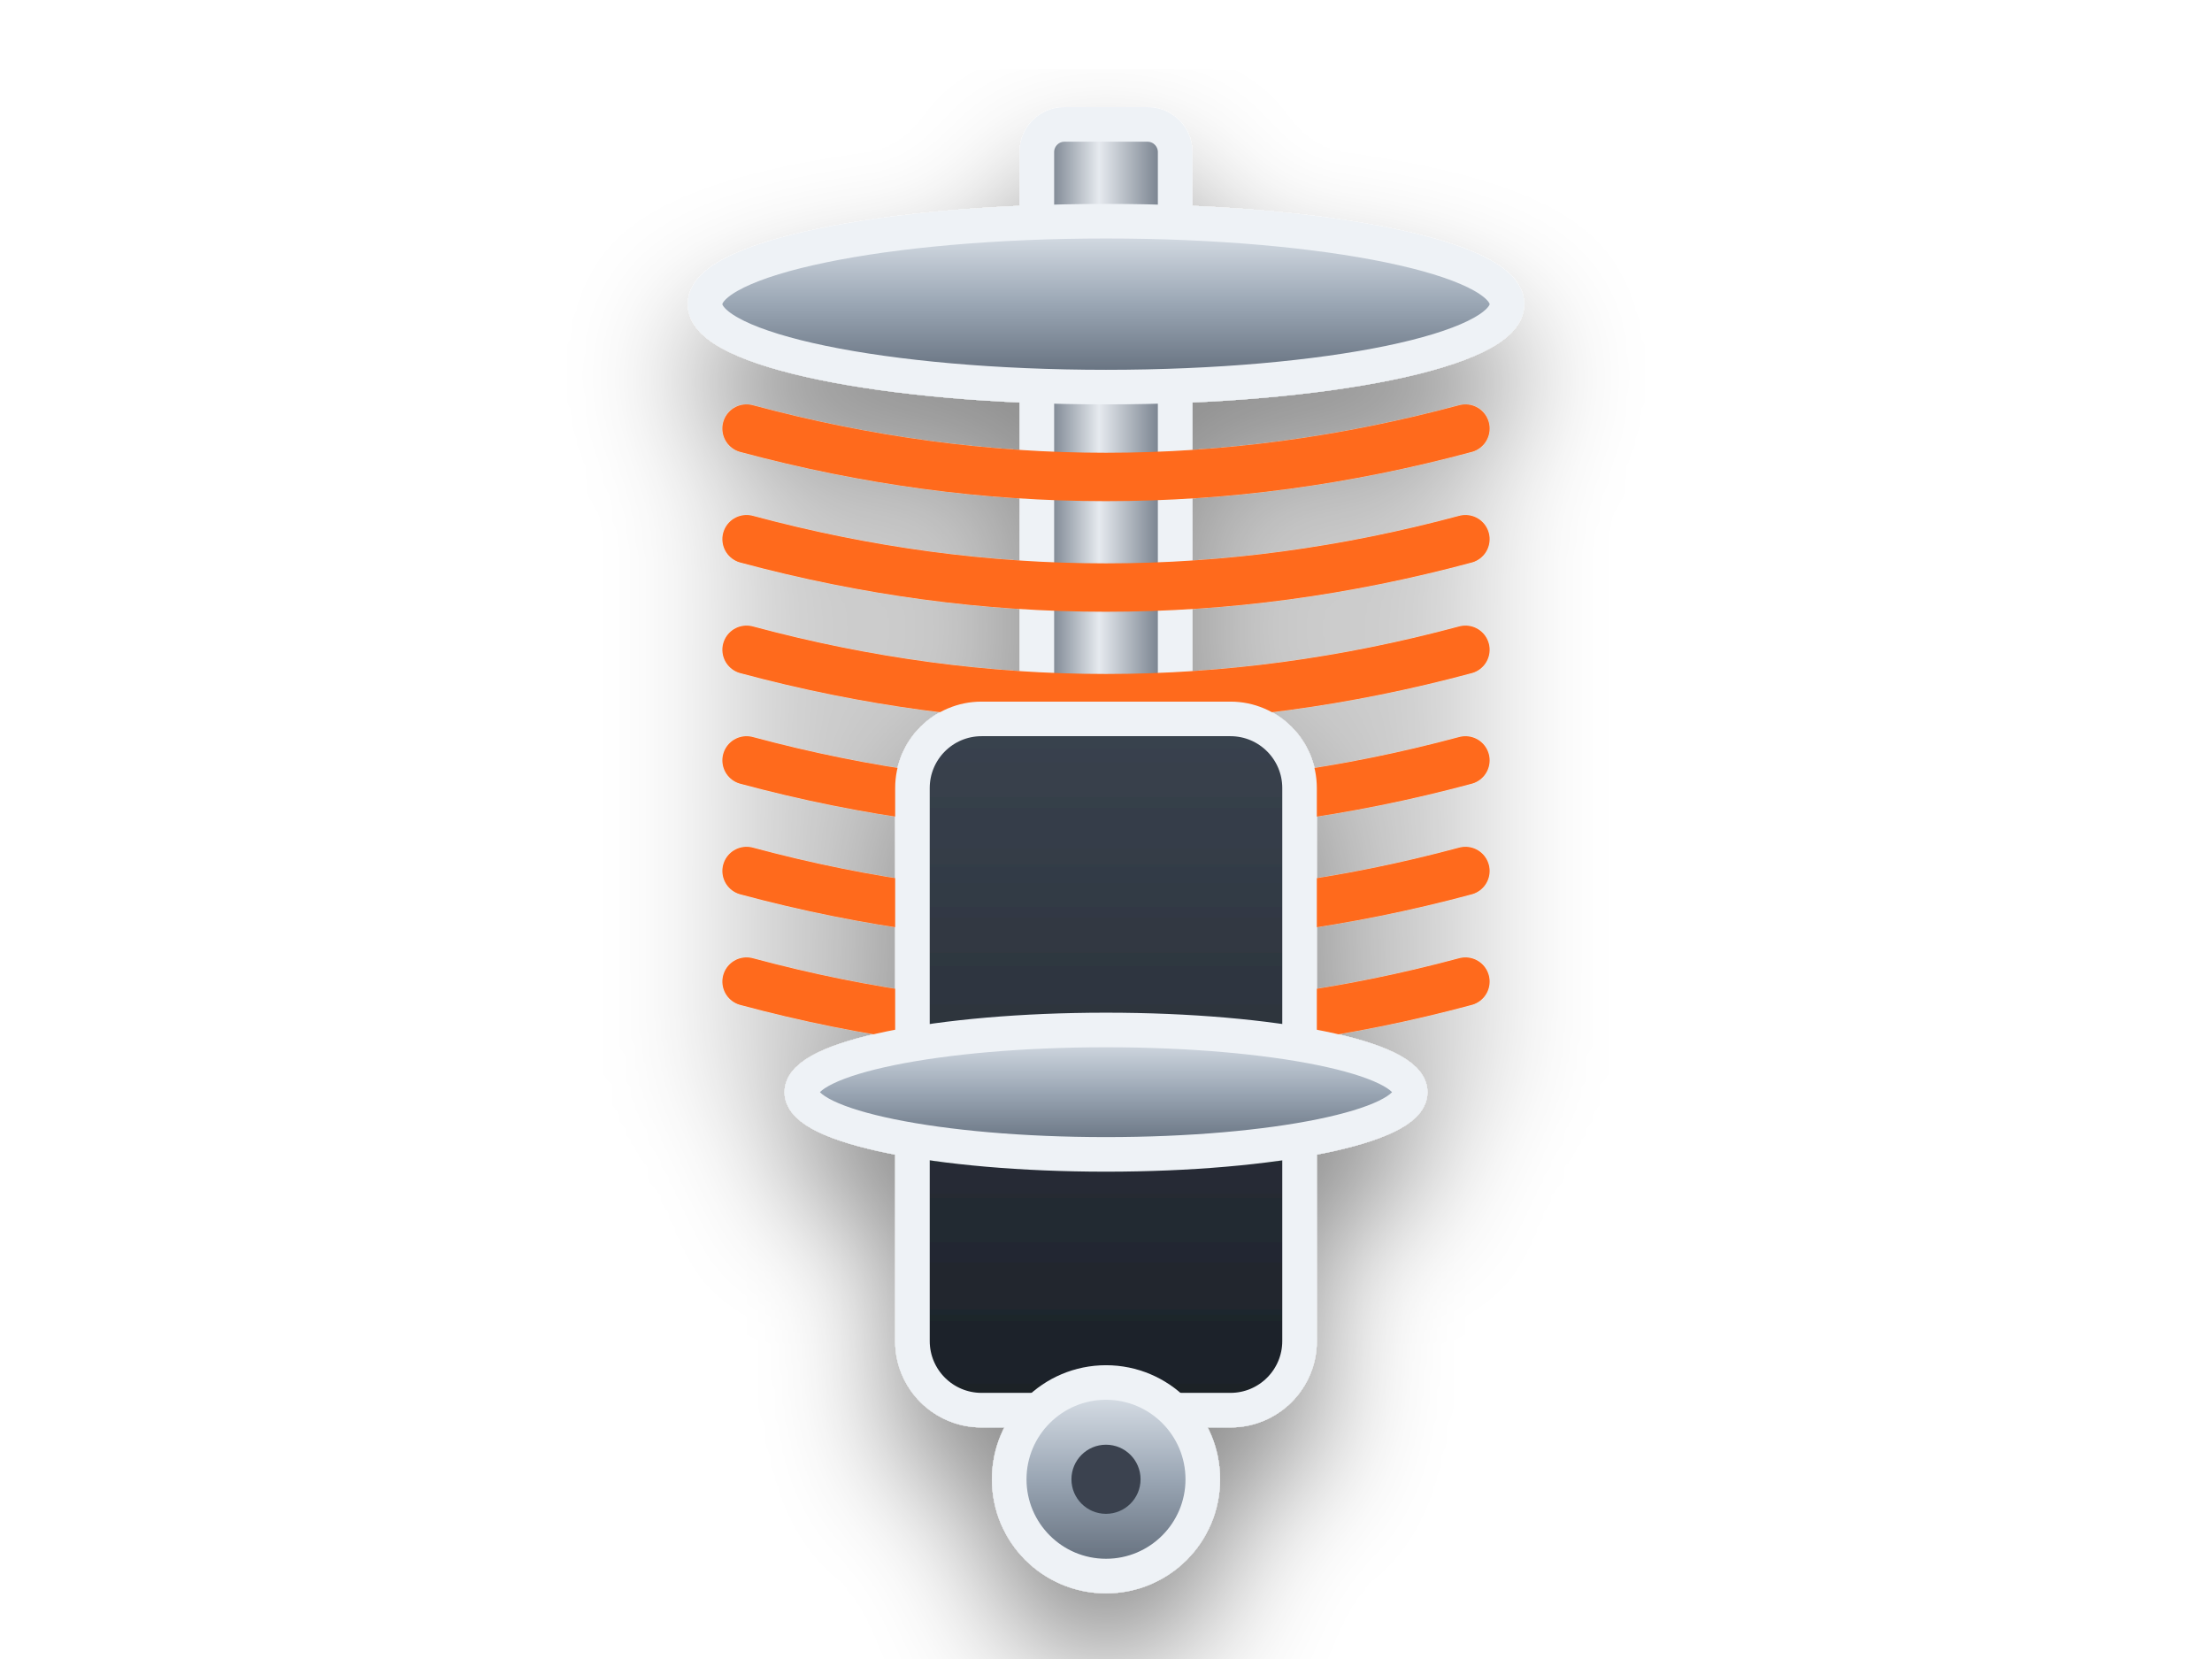
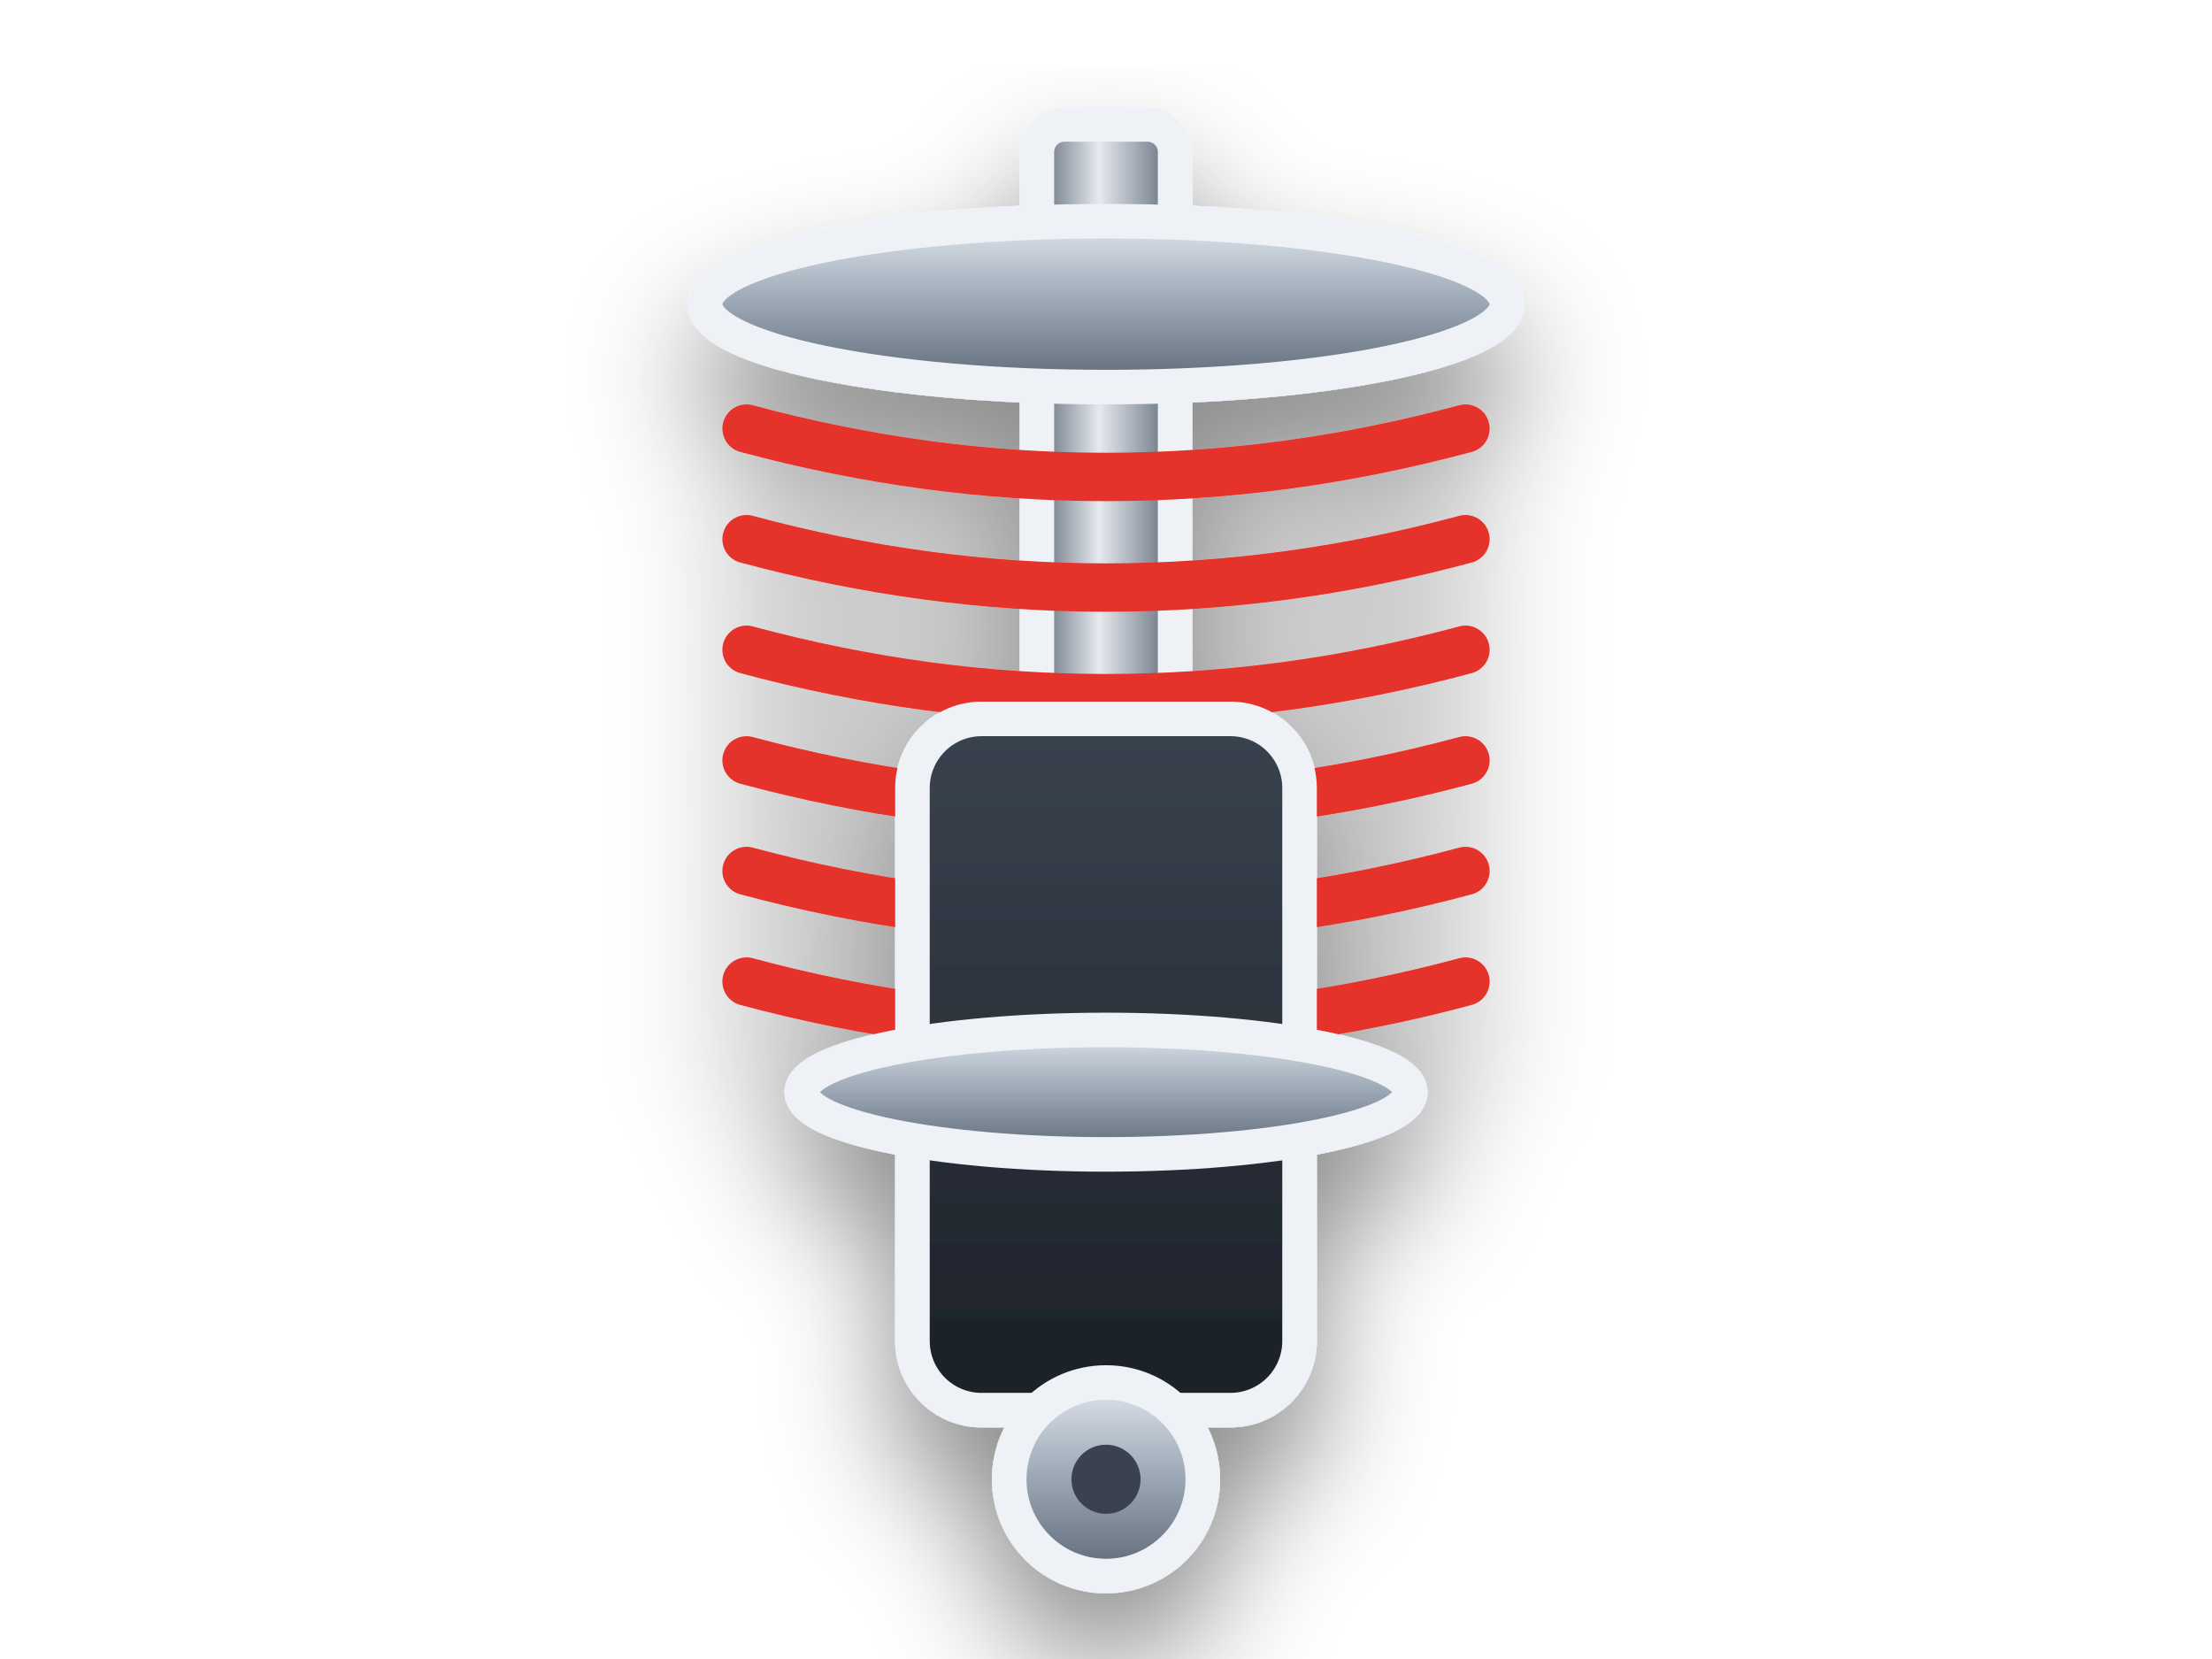
<svg xmlns="http://www.w3.org/2000/svg" viewBox="0 0 320 240" fill="none">
  <defs>
    <linearGradient id="met" x1="0" y1="0" x2="0" y2="1">
      <stop offset="0" stop-color="#dfe5ec" />
      <stop offset=".5" stop-color="#9aa6b4" />
      <stop offset="1" stop-color="#5d6876" />
    </linearGradient>
    <linearGradient id="metH" x1="0" y1="0" x2="1" y2="0">
      <stop offset="0" stop-color="#5d6876" />
      <stop offset=".45" stop-color="#e6eaef" />
      <stop offset="1" stop-color="#5d6876" />
    </linearGradient>
    <linearGradient id="acc" x1="0" y1="0" x2="0" y2="1">
-       <stop offset="0" stop-color="#ff9a5c" />
-       <stop offset="1" stop-color="#d9500a" />
+       <stop offset="0" stop-color="#ff6b5f" />
+       <stop offset="1" stop-color="#b8221c" />
    </linearGradient>
    <linearGradient id="dark" x1="0" y1="0" x2="0" y2="1">
      <stop offset="0" stop-color="#3a434f" />
      <stop offset="1" stop-color="#1b2027" />
    </linearGradient>
    <radialGradient id="glass" cx=".35" cy=".35" r=".8">
      <stop offset="0" stop-color="#ffffff" stop-opacity=".9" />
      <stop offset=".5" stop-color="#cfe6ff" stop-opacity=".35" />
      <stop offset="1" stop-color="#5cb8ff" stop-opacity=".15" />
    </radialGradient>
    <filter id="sh" x="-20%" y="-20%" width="140%" height="160%">
      <feDropShadow dx="0" dy="10" stdDeviation="9" flood-color="#000" flood-opacity=".45" />
    </filter>
  </defs>
  <g filter="url(#sh)">
    <rect x="150" y="18" width="20" height="90" rx="4" fill="url(#metH)" stroke="#eef2f6" stroke-width="5" stroke-linejoin="round" stroke-linecap="round" />
    <ellipse cx="160" cy="44" rx="58" ry="12" fill="url(#met)" stroke="#eef2f6" stroke-width="5" stroke-linejoin="round" stroke-linecap="round" />
-     <path d="M108 62 q52 14 104 0" stroke="#ff6a1a" stroke-width="7" stroke-linejoin="round" stroke-linecap="round" />
-     <path d="M108 78 q52 14 104 0" stroke="#ff6a1a" stroke-width="7" stroke-linejoin="round" stroke-linecap="round" />
-     <path d="M108 94 q52 14 104 0" stroke="#ff6a1a" stroke-width="7" stroke-linejoin="round" stroke-linecap="round" />
-     <path d="M108 110 q52 14 104 0" stroke="#ff6a1a" stroke-width="7" stroke-linejoin="round" stroke-linecap="round" />
-     <path d="M108 126 q52 14 104 0" stroke="#ff6a1a" stroke-width="7" stroke-linejoin="round" stroke-linecap="round" />
-     <path d="M108 142 q52 14 104 0" stroke="#ff6a1a" stroke-width="7" stroke-linejoin="round" stroke-linecap="round" />
+     <path d="M108 62 q52 14 104 0" stroke="#e5322b" stroke-width="7" stroke-linejoin="round" stroke-linecap="round" />
+     <path d="M108 78 q52 14 104 0" stroke="#e5322b" stroke-width="7" stroke-linejoin="round" stroke-linecap="round" />
+     <path d="M108 94 q52 14 104 0" stroke="#e5322b" stroke-width="7" stroke-linejoin="round" stroke-linecap="round" />
+     <path d="M108 110 q52 14 104 0" stroke="#e5322b" stroke-width="7" stroke-linejoin="round" stroke-linecap="round" />
+     <path d="M108 126 q52 14 104 0" stroke="#e5322b" stroke-width="7" stroke-linejoin="round" stroke-linecap="round" />
+     <path d="M108 142 q52 14 104 0" stroke="#e5322b" stroke-width="7" stroke-linejoin="round" stroke-linecap="round" />
    <rect x="132" y="104" width="56" height="100" rx="10" fill="url(#dark)" stroke="#eef2f6" stroke-width="5" stroke-linejoin="round" stroke-linecap="round" />
    <ellipse cx="160" cy="158" rx="44" ry="9" fill="url(#met)" stroke="#eef2f6" stroke-width="5" stroke-linejoin="round" stroke-linecap="round" />
    <circle cx="160" cy="214" r="14" fill="url(#met)" stroke="#eef2f6" stroke-width="5" stroke-linejoin="round" stroke-linecap="round" />
    <circle cx="160" cy="214" r="5" fill="#3a434f" />
  </g>
</svg>
